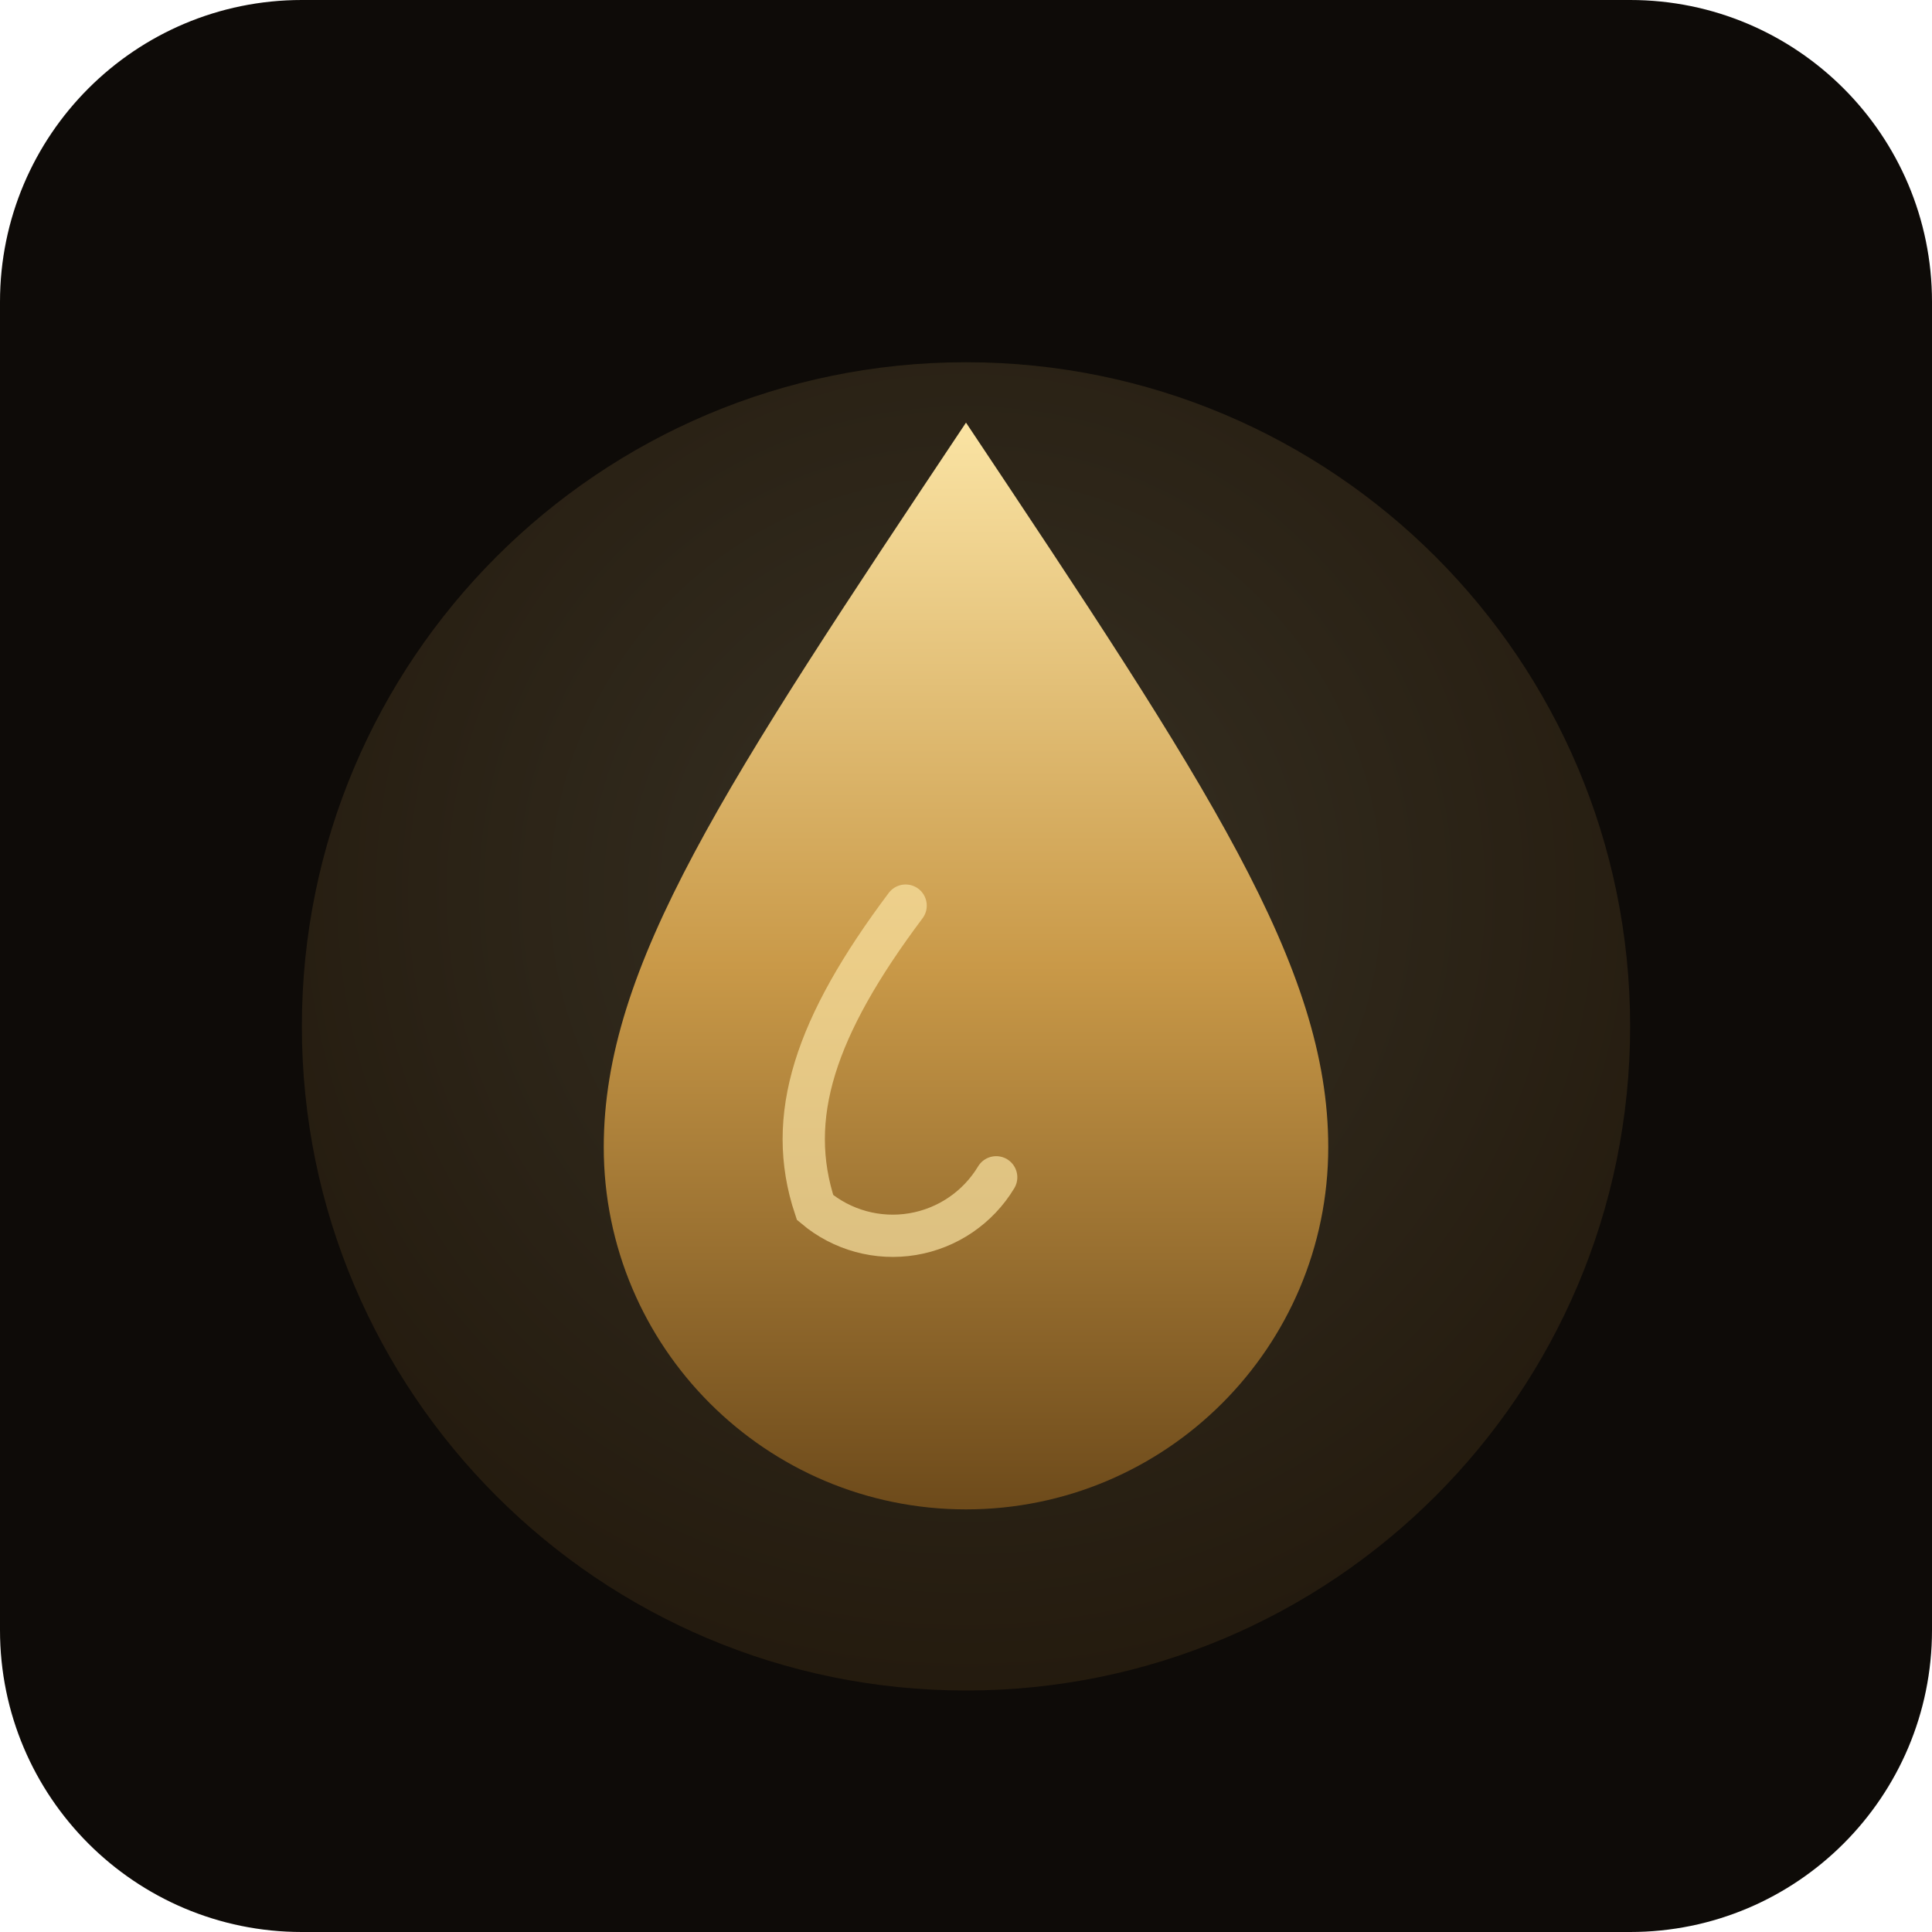
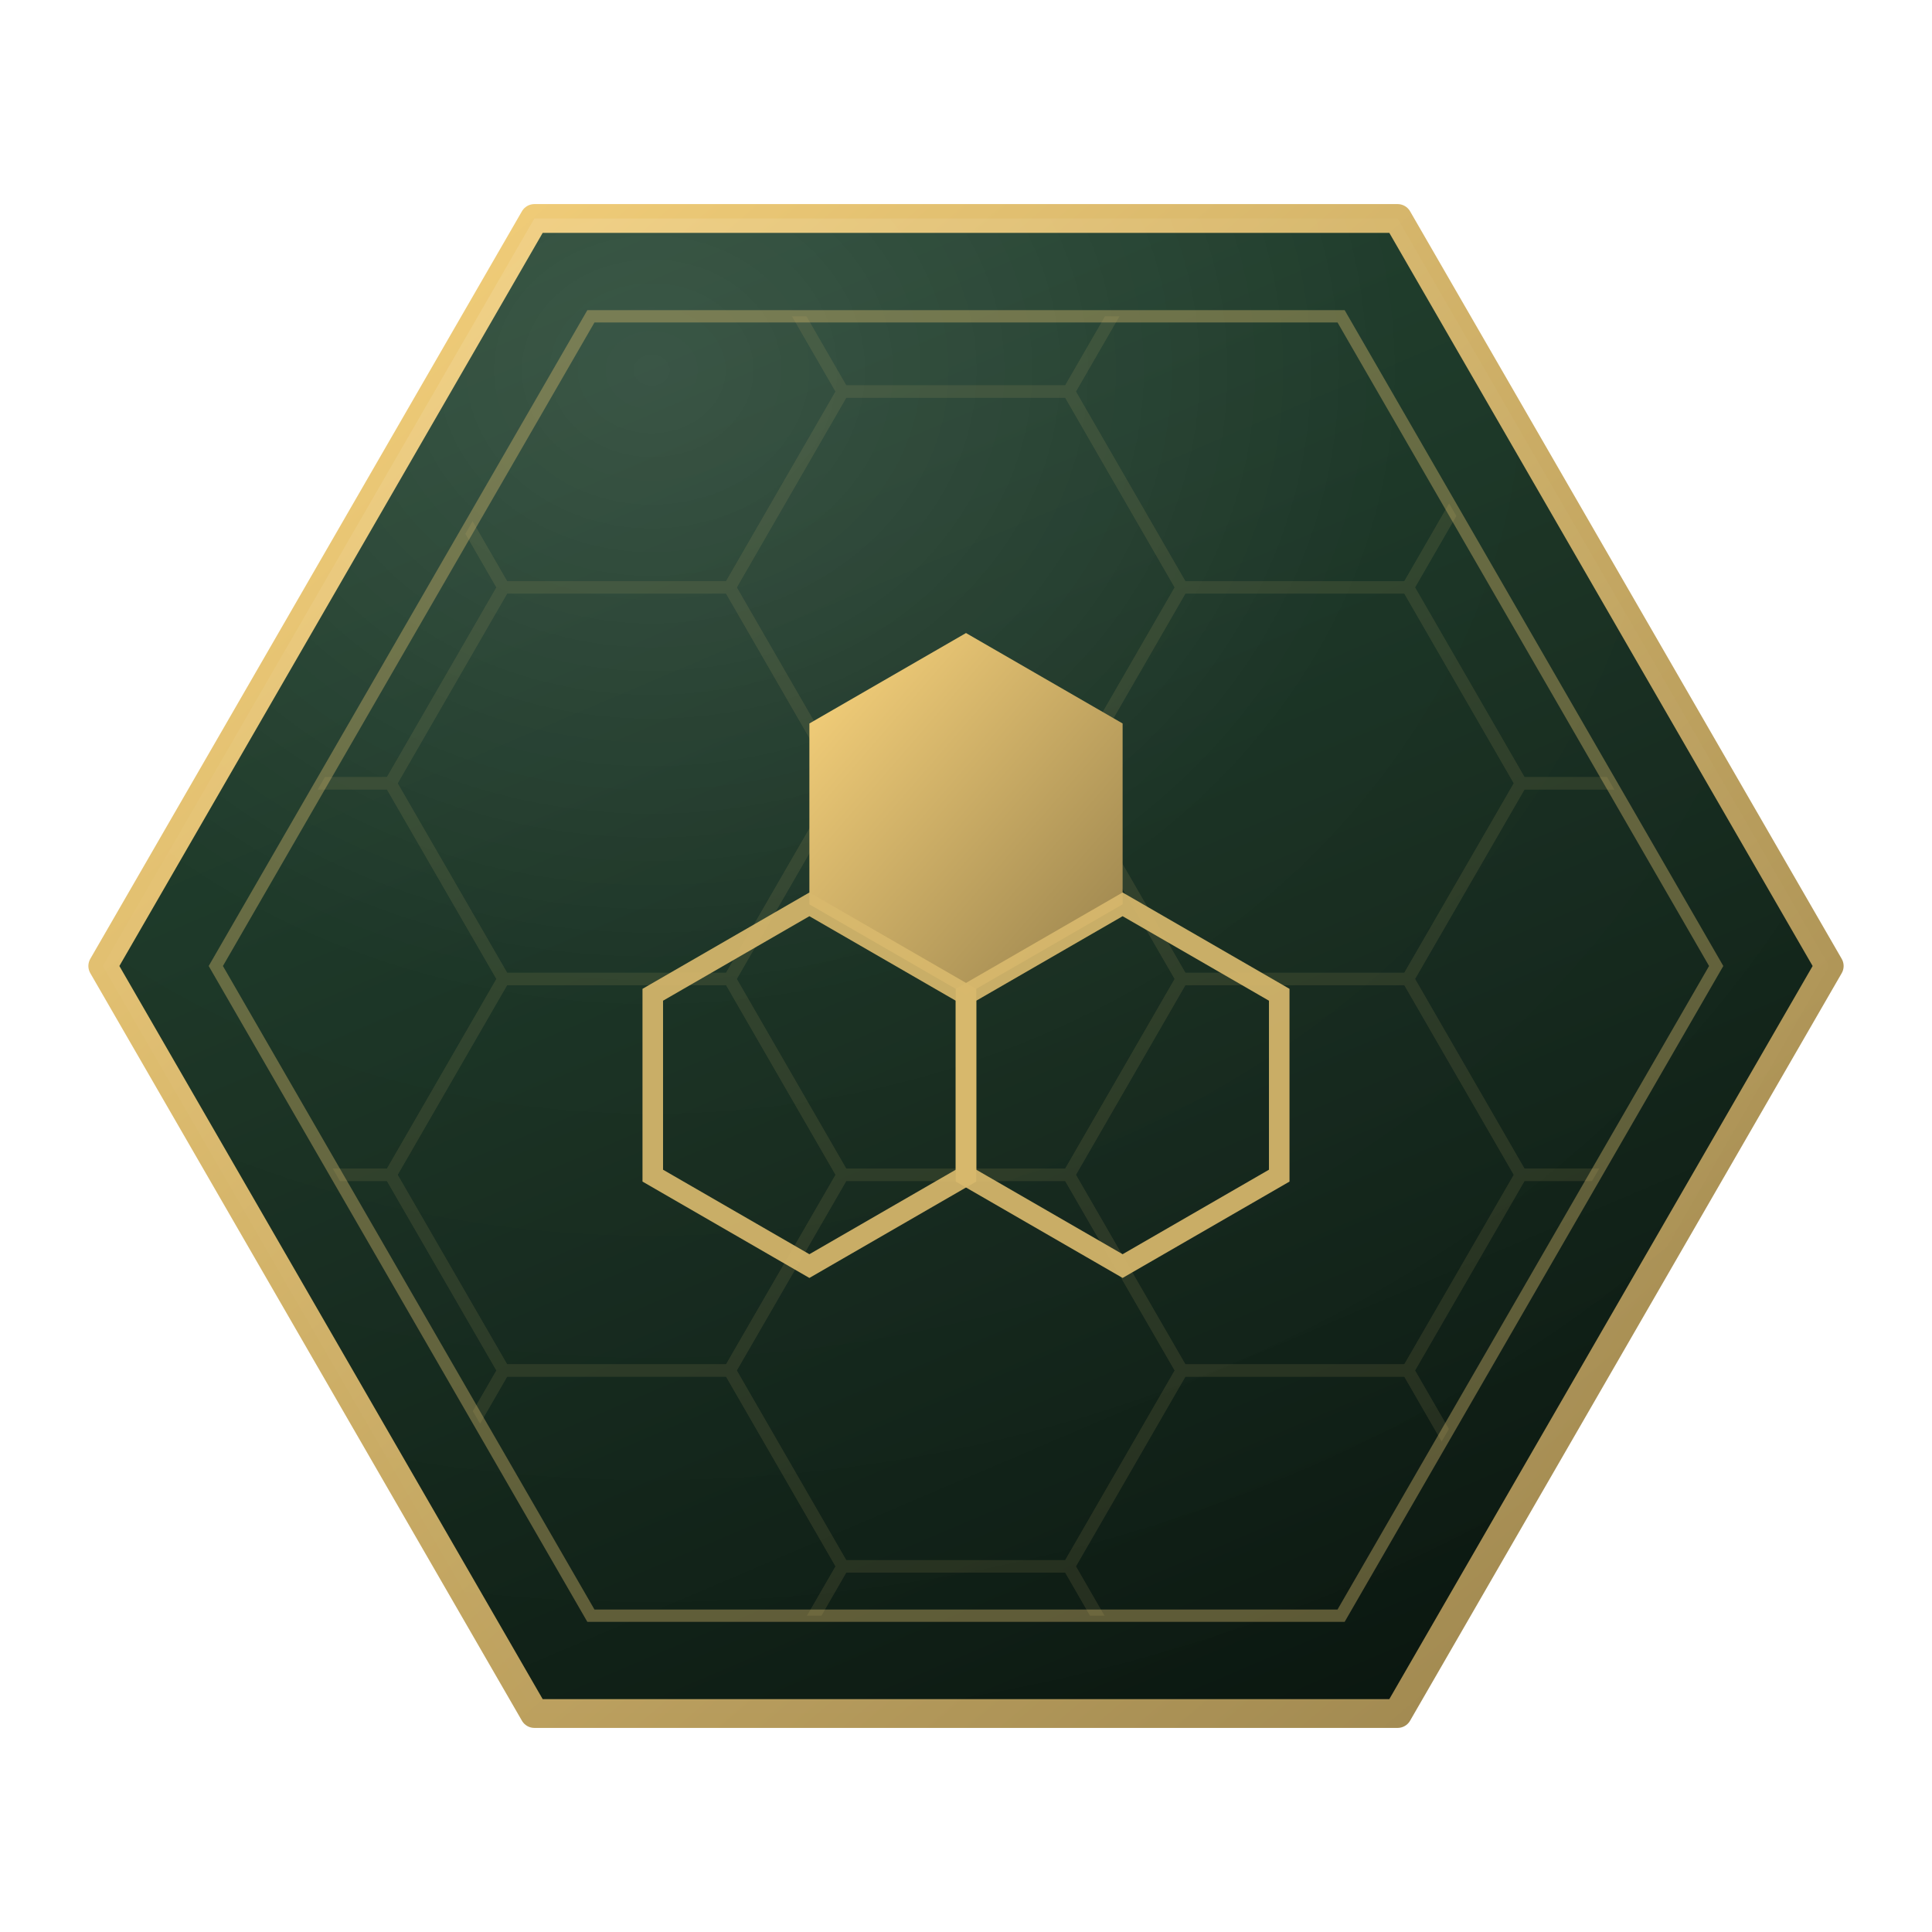
- <svg xmlns="http://www.w3.org/2000/svg" viewBox="0 0 64 64" role="img" aria-label="Harvest Deli">
+ <svg xmlns="http://www.w3.org/2000/svg" viewBox="3 0 94 94" role="img" aria-label="Harvest Deli">
  <defs>
-     <linearGradient id="g" x1="0" y1="0" x2="0" y2="1">
-       <stop offset="0%" stop-color="#FAE3A3" />
-       <stop offset="50%" stop-color="#C99948" />
-       <stop offset="100%" stop-color="#6E4B1B" />
+     <linearGradient id="fav-gold" x1="0" y1="0" x2="1" y2="1">
+       <stop offset="0" stop-color="#fbd57d" />
+       <stop offset="1" stop-color="#97814c" />
    </linearGradient>
-     <radialGradient id="r" cx="50%" cy="40%" r="60%">
-       <stop offset="0%" stop-color="#F5DEA0" />
-       <stop offset="100%" stop-color="#8A6228" />
+     <linearGradient id="fav-bg" x1="0.25" y1="0" x2="0.75" y2="1">
+       <stop offset="0" stop-color="#1f412d" />
+       <stop offset="0.55" stop-color="#142A1D" />
+       <stop offset="1" stop-color="#0b1710" />
+     </linearGradient>
+     <radialGradient id="fav-sheen" cx="0.32" cy="0.1" r="0.95">
+       <stop offset="0" stop-color="#FFFFFF" stop-opacity="0.13" />
+       <stop offset="0.45" stop-color="#FFFFFF" stop-opacity="0.025" />
+       <stop offset="1" stop-color="#FFFFFF" stop-opacity="0" />
    </radialGradient>
+     <clipPath id="fav-clip">
+       <polygon points="86.50,47.00 68.25,78.61 31.75,78.61 13.50,47.00 31.75,15.39 68.25,15.39" />
+     </clipPath>
  </defs>
-   <rect width="64" height="64" rx="10" fill="#0E0B08" />
-   <circle cx="32" cy="34" r="22" fill="url(#r)" opacity="0.18" />
-   <path d="M32 14 C 24 26 20 32 20 38 a 12 12 0 0 0 24 0 C 44 32 40 26 32 14 Z" fill="url(#g)" />
-   <path d="M30 30 C 27 34 26 37 27 40 a 4 4 0 0 0 6 -1" stroke="#FAE3A3" stroke-width="1.4" stroke-linecap="round" fill="none" opacity="0.7" />
+   <path d="M92,47 L71,83.37 L29,83.37 L8,47 L29,10.63 L71,10.63 Z" fill="url(#fav-bg)" stroke="url(#fav-gold)" stroke-width="1.4" stroke-linejoin="round" />
+   <path d="M92,47 L71,83.37 L29,83.37 L8,47 L29,10.63 L71,10.63 Z" fill="url(#fav-sheen)" />
+   <g clip-path="url(#fav-clip)" fill="none" stroke="#D8B86C" stroke-width="0.6" opacity="0.12">
+     <polygon points="-5.50,-9.53 -11.00,0.00 -22.00,0.00 -27.50,-9.53 -22.00,-19.05 -11.00,-19.05" />
+     <polygon points="-5.50,9.53 -11.00,19.05 -22.00,19.05 -27.50,9.53 -22.00,0.00 -11.00,0.00" />
+     <polygon points="-5.50,28.58 -11.00,38.11 -22.00,38.11 -27.50,28.58 -22.00,19.05 -11.00,19.05" />
+     <polygon points="-5.50,47.63 -11.00,57.16 -22.00,57.16 -27.50,47.63 -22.00,38.11 -11.00,38.11" />
+     <polygon points="-5.50,66.68 -11.00,76.21 -22.00,76.21 -27.50,66.68 -22.00,57.16 -11.00,57.16" />
+     <polygon points="-5.50,85.74 -11.00,95.26 -22.00,95.26 -27.50,85.74 -22.00,76.21 -11.00,76.21" />
+     <polygon points="-5.50,104.79 -11.00,114.32 -22.00,114.32 -27.50,104.79 -22.00,95.26 -11.00,95.26" />
+     <polygon points="-5.50,123.84 -11.00,133.37 -22.00,133.37 -27.50,123.84 -22.00,114.32 -11.00,114.32" />
+     <polygon points="11.00,-19.05 5.50,-9.53 -5.50,-9.53 -11.00,-19.05 -5.50,-28.58 5.50,-28.58" />
+     <polygon points="11.00,0.00 5.50,9.53 -5.50,9.53 -11.00,0.00 -5.50,-9.53 5.50,-9.53" />
+     <polygon points="11.00,19.05 5.50,28.58 -5.50,28.58 -11.00,19.05 -5.50,9.53 5.50,9.53" />
+     <polygon points="11.00,38.11 5.50,47.63 -5.50,47.63 -11.00,38.11 -5.50,28.58 5.50,28.58" />
+     <polygon points="11.00,57.16 5.50,66.68 -5.50,66.68 -11.00,57.16 -5.50,47.63 5.50,47.63" />
+     <polygon points="11.00,76.21 5.50,85.74 -5.50,85.74 -11.00,76.21 -5.50,66.68 5.50,66.68" />
+     <polygon points="11.00,95.26 5.50,104.79 -5.50,104.79 -11.00,95.26 -5.50,85.74 5.50,85.74" />
+     <polygon points="11.00,114.32 5.50,123.84 -5.50,123.84 -11.00,114.32 -5.50,104.79 5.50,104.79" />
+     <polygon points="27.50,-9.53 22.00,0.00 11.00,0.00 5.50,-9.53 11.00,-19.05 22.00,-19.05" />
+     <polygon points="27.50,9.53 22.00,19.05 11.00,19.05 5.50,9.53 11.00,0.00 22.00,0.00" />
+     <polygon points="27.50,28.58 22.00,38.11 11.00,38.11 5.50,28.58 11.00,19.05 22.00,19.05" />
+     <polygon points="27.50,47.63 22.00,57.16 11.00,57.16 5.50,47.63 11.00,38.11 22.00,38.11" />
+     <polygon points="27.50,66.68 22.00,76.21 11.00,76.21 5.50,66.68 11.00,57.16 22.00,57.16" />
+     <polygon points="27.50,85.74 22.00,95.26 11.00,95.26 5.50,85.74 11.00,76.21 22.00,76.21" />
+     <polygon points="27.50,104.79 22.00,114.32 11.00,114.32 5.50,104.79 11.00,95.26 22.00,95.26" />
+     <polygon points="27.50,123.84 22.00,133.37 11.00,133.37 5.50,123.84 11.00,114.32 22.00,114.32" />
+     <polygon points="44.00,-19.05 38.50,-9.53 27.50,-9.53 22.00,-19.05 27.50,-28.58 38.50,-28.58" />
+     <polygon points="44.00,0.00 38.50,9.53 27.50,9.53 22.00,0.00 27.50,-9.53 38.50,-9.53" />
+     <polygon points="44.00,19.05 38.50,28.58 27.50,28.58 22.00,19.05 27.50,9.53 38.50,9.53" />
+     <polygon points="44.00,38.11 38.50,47.63 27.50,47.63 22.00,38.11 27.50,28.58 38.50,28.58" />
+     <polygon points="44.00,57.16 38.50,66.68 27.50,66.68 22.00,57.16 27.50,47.63 38.50,47.63" />
+     <polygon points="44.00,76.21 38.50,85.74 27.50,85.74 22.00,76.21 27.50,66.68 38.50,66.68" />
+     <polygon points="44.00,95.26 38.50,104.79 27.50,104.79 22.00,95.26 27.50,85.74 38.50,85.74" />
+     <polygon points="44.00,114.32 38.50,123.84 27.50,123.84 22.00,114.32 27.50,104.79 38.50,104.79" />
+     <polygon points="60.50,-9.53 55.00,0.00 44.00,0.00 38.50,-9.53 44.00,-19.05 55.00,-19.05" />
+     <polygon points="60.50,9.53 55.00,19.05 44.00,19.05 38.50,9.53 44.00,0.00 55.00,0.00" />
+     <polygon points="60.50,28.58 55.00,38.11 44.00,38.11 38.50,28.58 44.00,19.05 55.00,19.05" />
+     <polygon points="60.50,47.63 55.00,57.16 44.00,57.16 38.50,47.63 44.00,38.11 55.00,38.11" />
+     <polygon points="60.50,66.68 55.00,76.21 44.00,76.21 38.50,66.68 44.00,57.16 55.00,57.16" />
+     <polygon points="60.50,85.74 55.00,95.26 44.00,95.26 38.50,85.74 44.00,76.21 55.00,76.21" />
+     <polygon points="60.50,104.79 55.00,114.32 44.00,114.32 38.50,104.79 44.00,95.26 55.00,95.26" />
+     <polygon points="60.50,123.84 55.00,133.37 44.00,133.37 38.50,123.84 44.00,114.32 55.00,114.32" />
+     <polygon points="77.00,-19.05 71.50,-9.53 60.50,-9.53 55.00,-19.05 60.50,-28.58 71.50,-28.58" />
+     <polygon points="77.00,0.00 71.50,9.53 60.50,9.53 55.00,0.00 60.50,-9.53 71.50,-9.53" />
+     <polygon points="77.00,19.05 71.50,28.58 60.50,28.58 55.00,19.05 60.50,9.53 71.50,9.53" />
+     <polygon points="77.00,38.11 71.50,47.63 60.50,47.63 55.00,38.11 60.50,28.58 71.50,28.58" />
+     <polygon points="77.00,57.16 71.50,66.68 60.50,66.68 55.00,57.16 60.50,47.63 71.50,47.63" />
+     <polygon points="77.00,76.21 71.50,85.74 60.50,85.74 55.00,76.21 60.50,66.68 71.50,66.68" />
+     <polygon points="77.00,95.26 71.50,104.79 60.50,104.79 55.00,95.26 60.50,85.74 71.50,85.74" />
+     <polygon points="77.00,114.32 71.50,123.84 60.50,123.84 55.00,114.32 60.50,104.79 71.50,104.79" />
+     <polygon points="93.50,-9.53 88.00,0.00 77.00,0.00 71.50,-9.53 77.00,-19.05 88.00,-19.05" />
+     <polygon points="93.50,9.53 88.00,19.05 77.00,19.05 71.50,9.53 77.00,0.00 88.00,0.00" />
+     <polygon points="93.50,28.58 88.00,38.11 77.00,38.11 71.50,28.58 77.00,19.05 88.00,19.05" />
+     <polygon points="93.50,47.63 88.00,57.16 77.00,57.16 71.50,47.63 77.00,38.11 88.00,38.11" />
+     <polygon points="93.50,66.68 88.00,76.21 77.00,76.21 71.50,66.68 77.00,57.16 88.00,57.16" />
+     <polygon points="93.50,85.74 88.00,95.26 77.00,95.26 71.50,85.74 77.00,76.21 88.00,76.21" />
+     <polygon points="93.50,104.79 88.00,114.32 77.00,114.32 71.50,104.79 77.00,95.26 88.00,95.26" />
+     <polygon points="93.50,123.84 88.00,133.37 77.00,133.37 71.50,123.84 77.00,114.32 88.00,114.32" />
+     <polygon points="110.00,-19.05 104.50,-9.53 93.50,-9.53 88.00,-19.05 93.50,-28.58 104.50,-28.58" />
+     <polygon points="110.00,0.00 104.50,9.53 93.50,9.53 88.00,0.00 93.50,-9.53 104.50,-9.53" />
+     <polygon points="110.00,19.05 104.50,28.58 93.50,28.58 88.00,19.05 93.50,9.53 104.50,9.53" />
+     <polygon points="110.00,38.11 104.50,47.63 93.50,47.63 88.00,38.11 93.50,28.58 104.50,28.58" />
+     <polygon points="110.00,57.16 104.50,66.68 93.50,66.68 88.00,57.16 93.50,47.63 104.50,47.63" />
+     <polygon points="110.00,76.21 104.50,85.74 93.50,85.74 88.00,76.21 93.50,66.68 104.50,66.68" />
+     <polygon points="110.00,95.26 104.50,104.79 93.50,104.79 88.00,95.26 93.50,85.74 104.50,85.74" />
+     <polygon points="110.00,114.32 104.50,123.84 93.50,123.84 88.00,114.32 93.50,104.79 104.50,104.79" />
+     <polygon points="126.50,-9.53 121.00,0.00 110.00,0.00 104.50,-9.53 110.00,-19.05 121.00,-19.05" />
+     <polygon points="126.50,9.53 121.00,19.05 110.00,19.05 104.50,9.53 110.00,0.00 121.00,0.00" />
+     <polygon points="126.50,28.58 121.00,38.11 110.00,38.11 104.50,28.58 110.00,19.05 121.00,19.05" />
+     <polygon points="126.50,47.63 121.00,57.16 110.00,57.16 104.50,47.63 110.00,38.11 121.00,38.11" />
+     <polygon points="126.50,66.68 121.00,76.21 110.00,76.21 104.50,66.68 110.00,57.16 121.00,57.16" />
+     <polygon points="126.50,85.74 121.00,95.26 110.00,95.26 104.50,85.74 110.00,76.21 121.00,76.21" />
+     <polygon points="126.50,104.79 121.00,114.32 110.00,114.32 104.50,104.79 110.00,95.26 121.00,95.26" />
+     <polygon points="126.50,123.84 121.00,133.37 110.00,133.37 104.50,123.84 110.00,114.32 121.00,114.32" />
+   </g>
+   <polygon points="86.50,47.00 68.25,78.61 31.75,78.61 13.50,47.00 31.75,15.39 68.25,15.39" fill="none" stroke="#D8B86C" stroke-width="0.6" opacity="0.4" />
+   <g>
+     <polygon points="57.62,44.00 50.00,48.40 42.38,44.00 42.38,35.20 50.00,30.80 57.62,35.20" fill="url(#fav-gold)" />
+     <polygon points="50.00,57.20 42.38,61.60 34.76,57.20 34.76,48.40 42.38,44.00 50.00,48.40" fill="none" stroke="#D8B86C" stroke-width="1" opacity="0.92" />
+     <polygon points="65.24,57.20 57.62,61.60 50.00,57.20 50.00,48.40 57.62,44.00 65.24,48.40" fill="none" stroke="#D8B86C" stroke-width="1" opacity="0.92" />
+   </g>
</svg>
